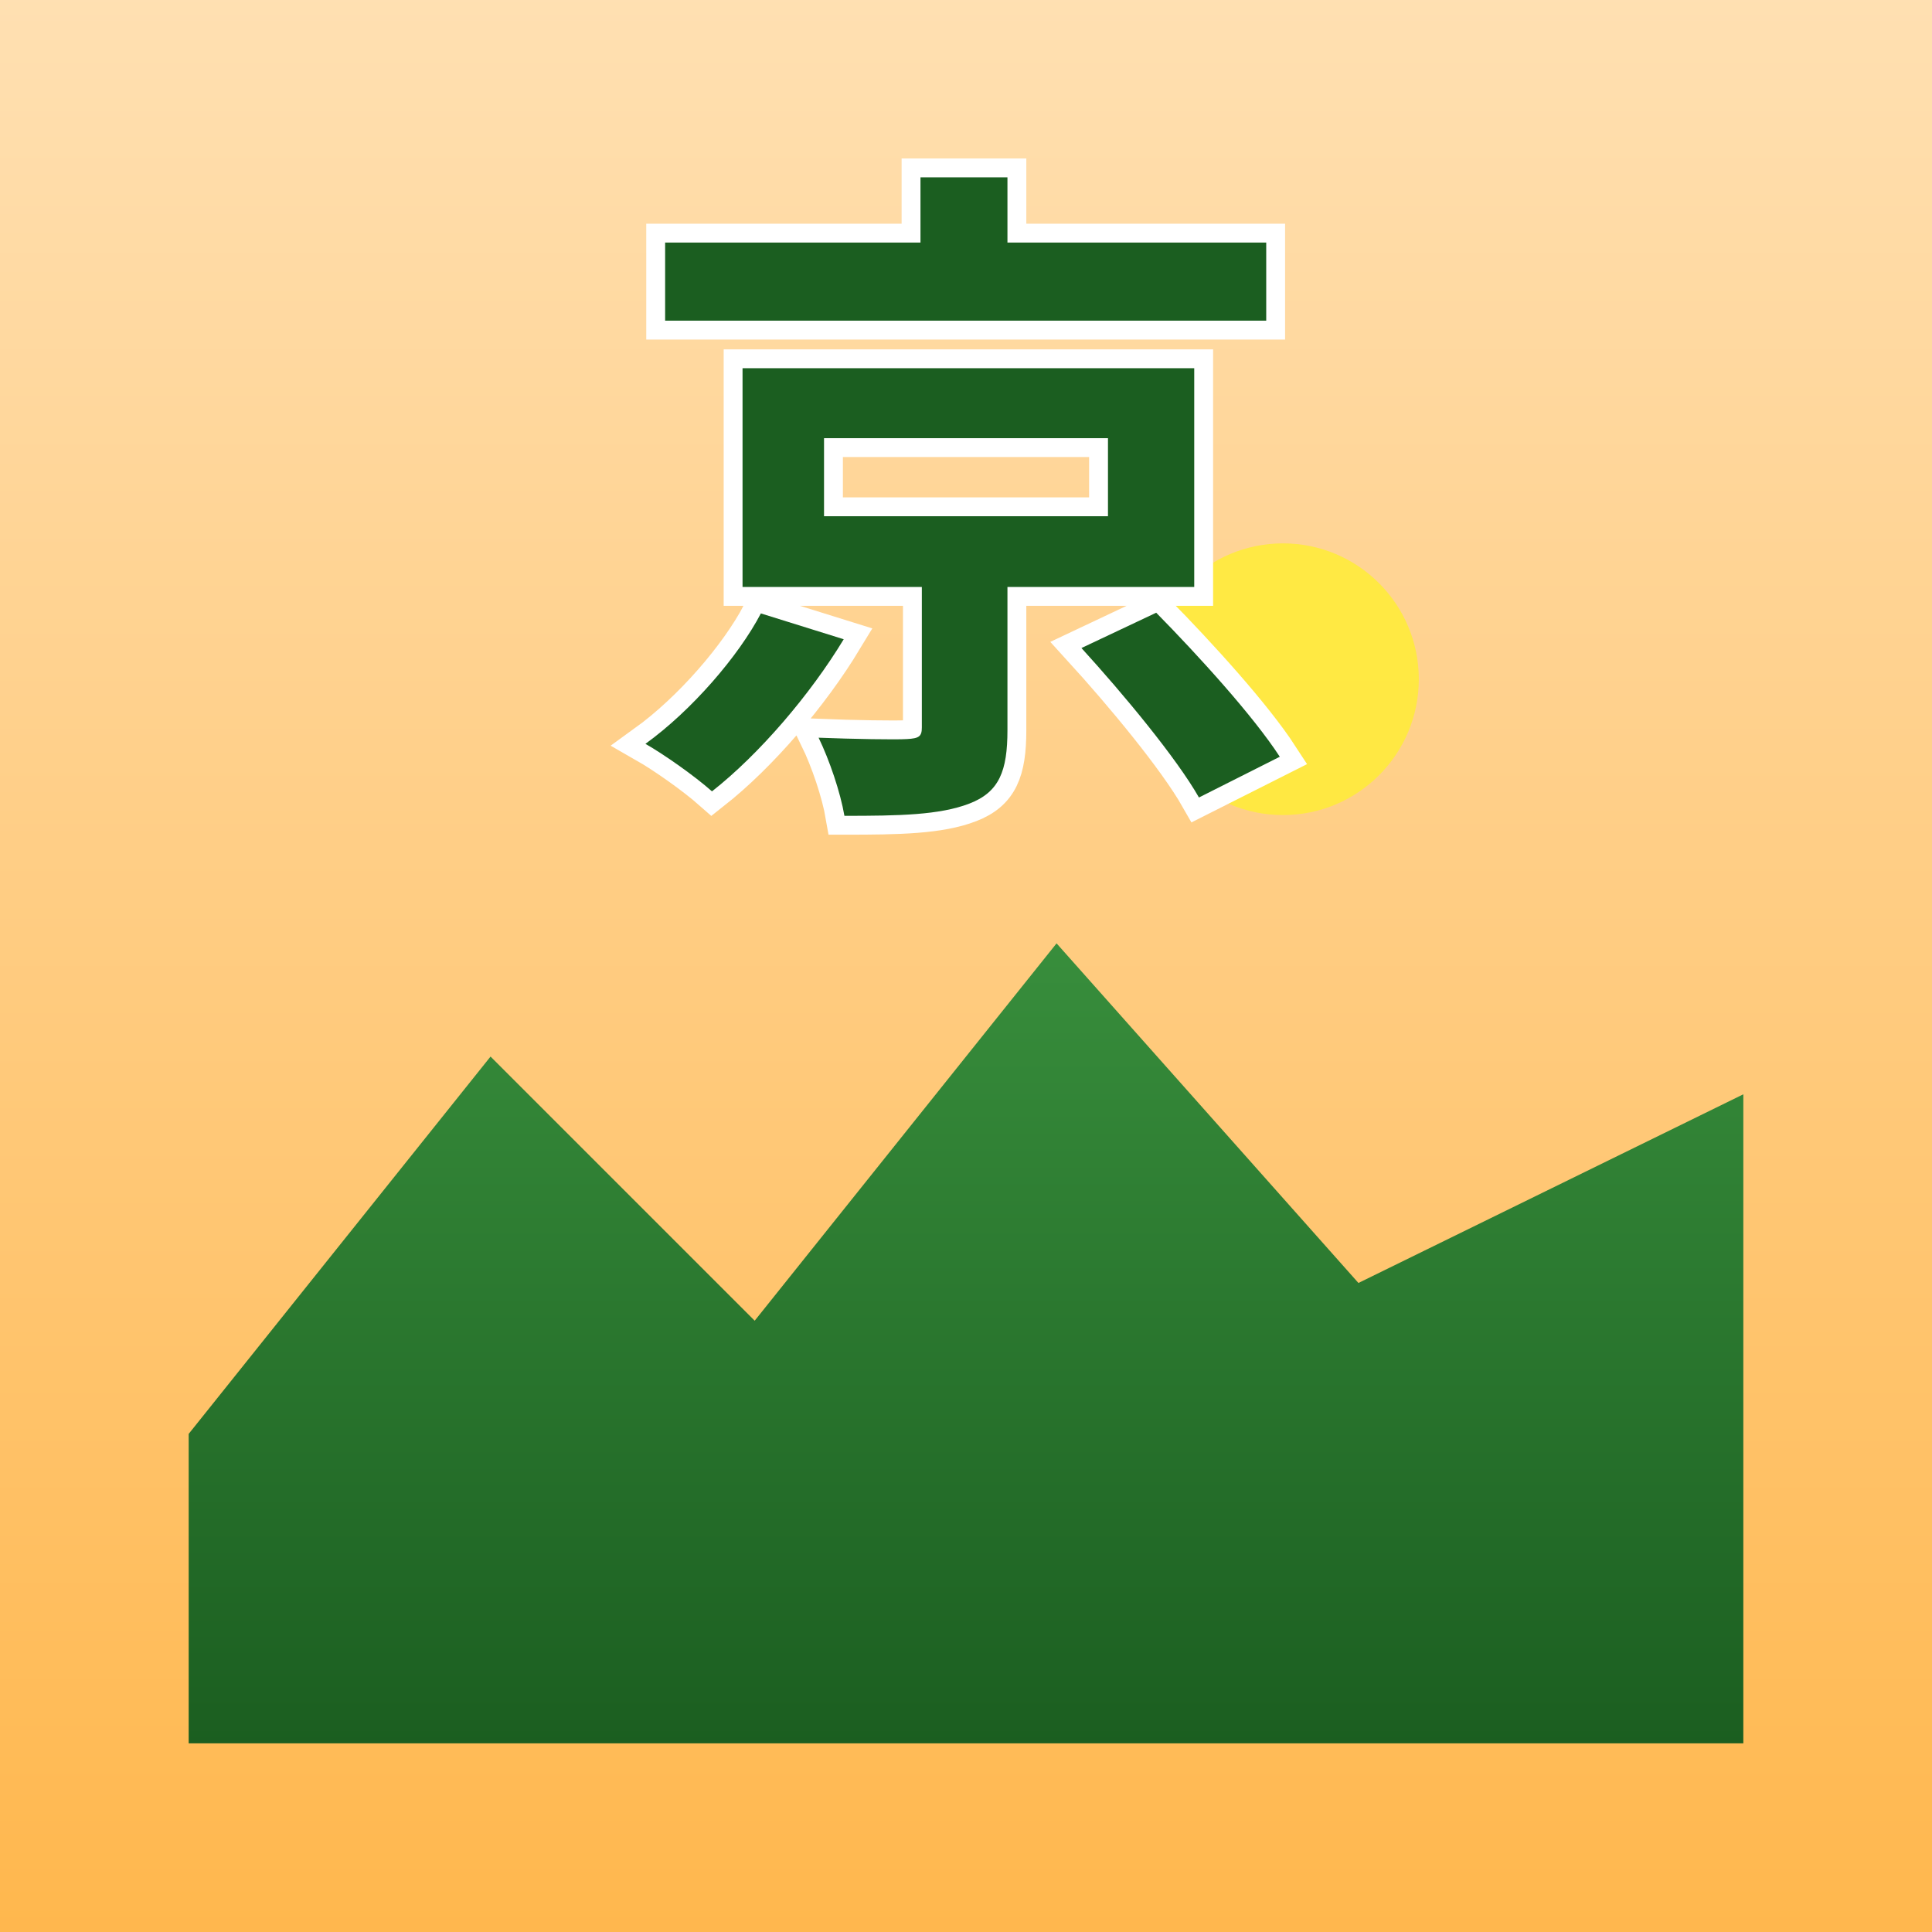
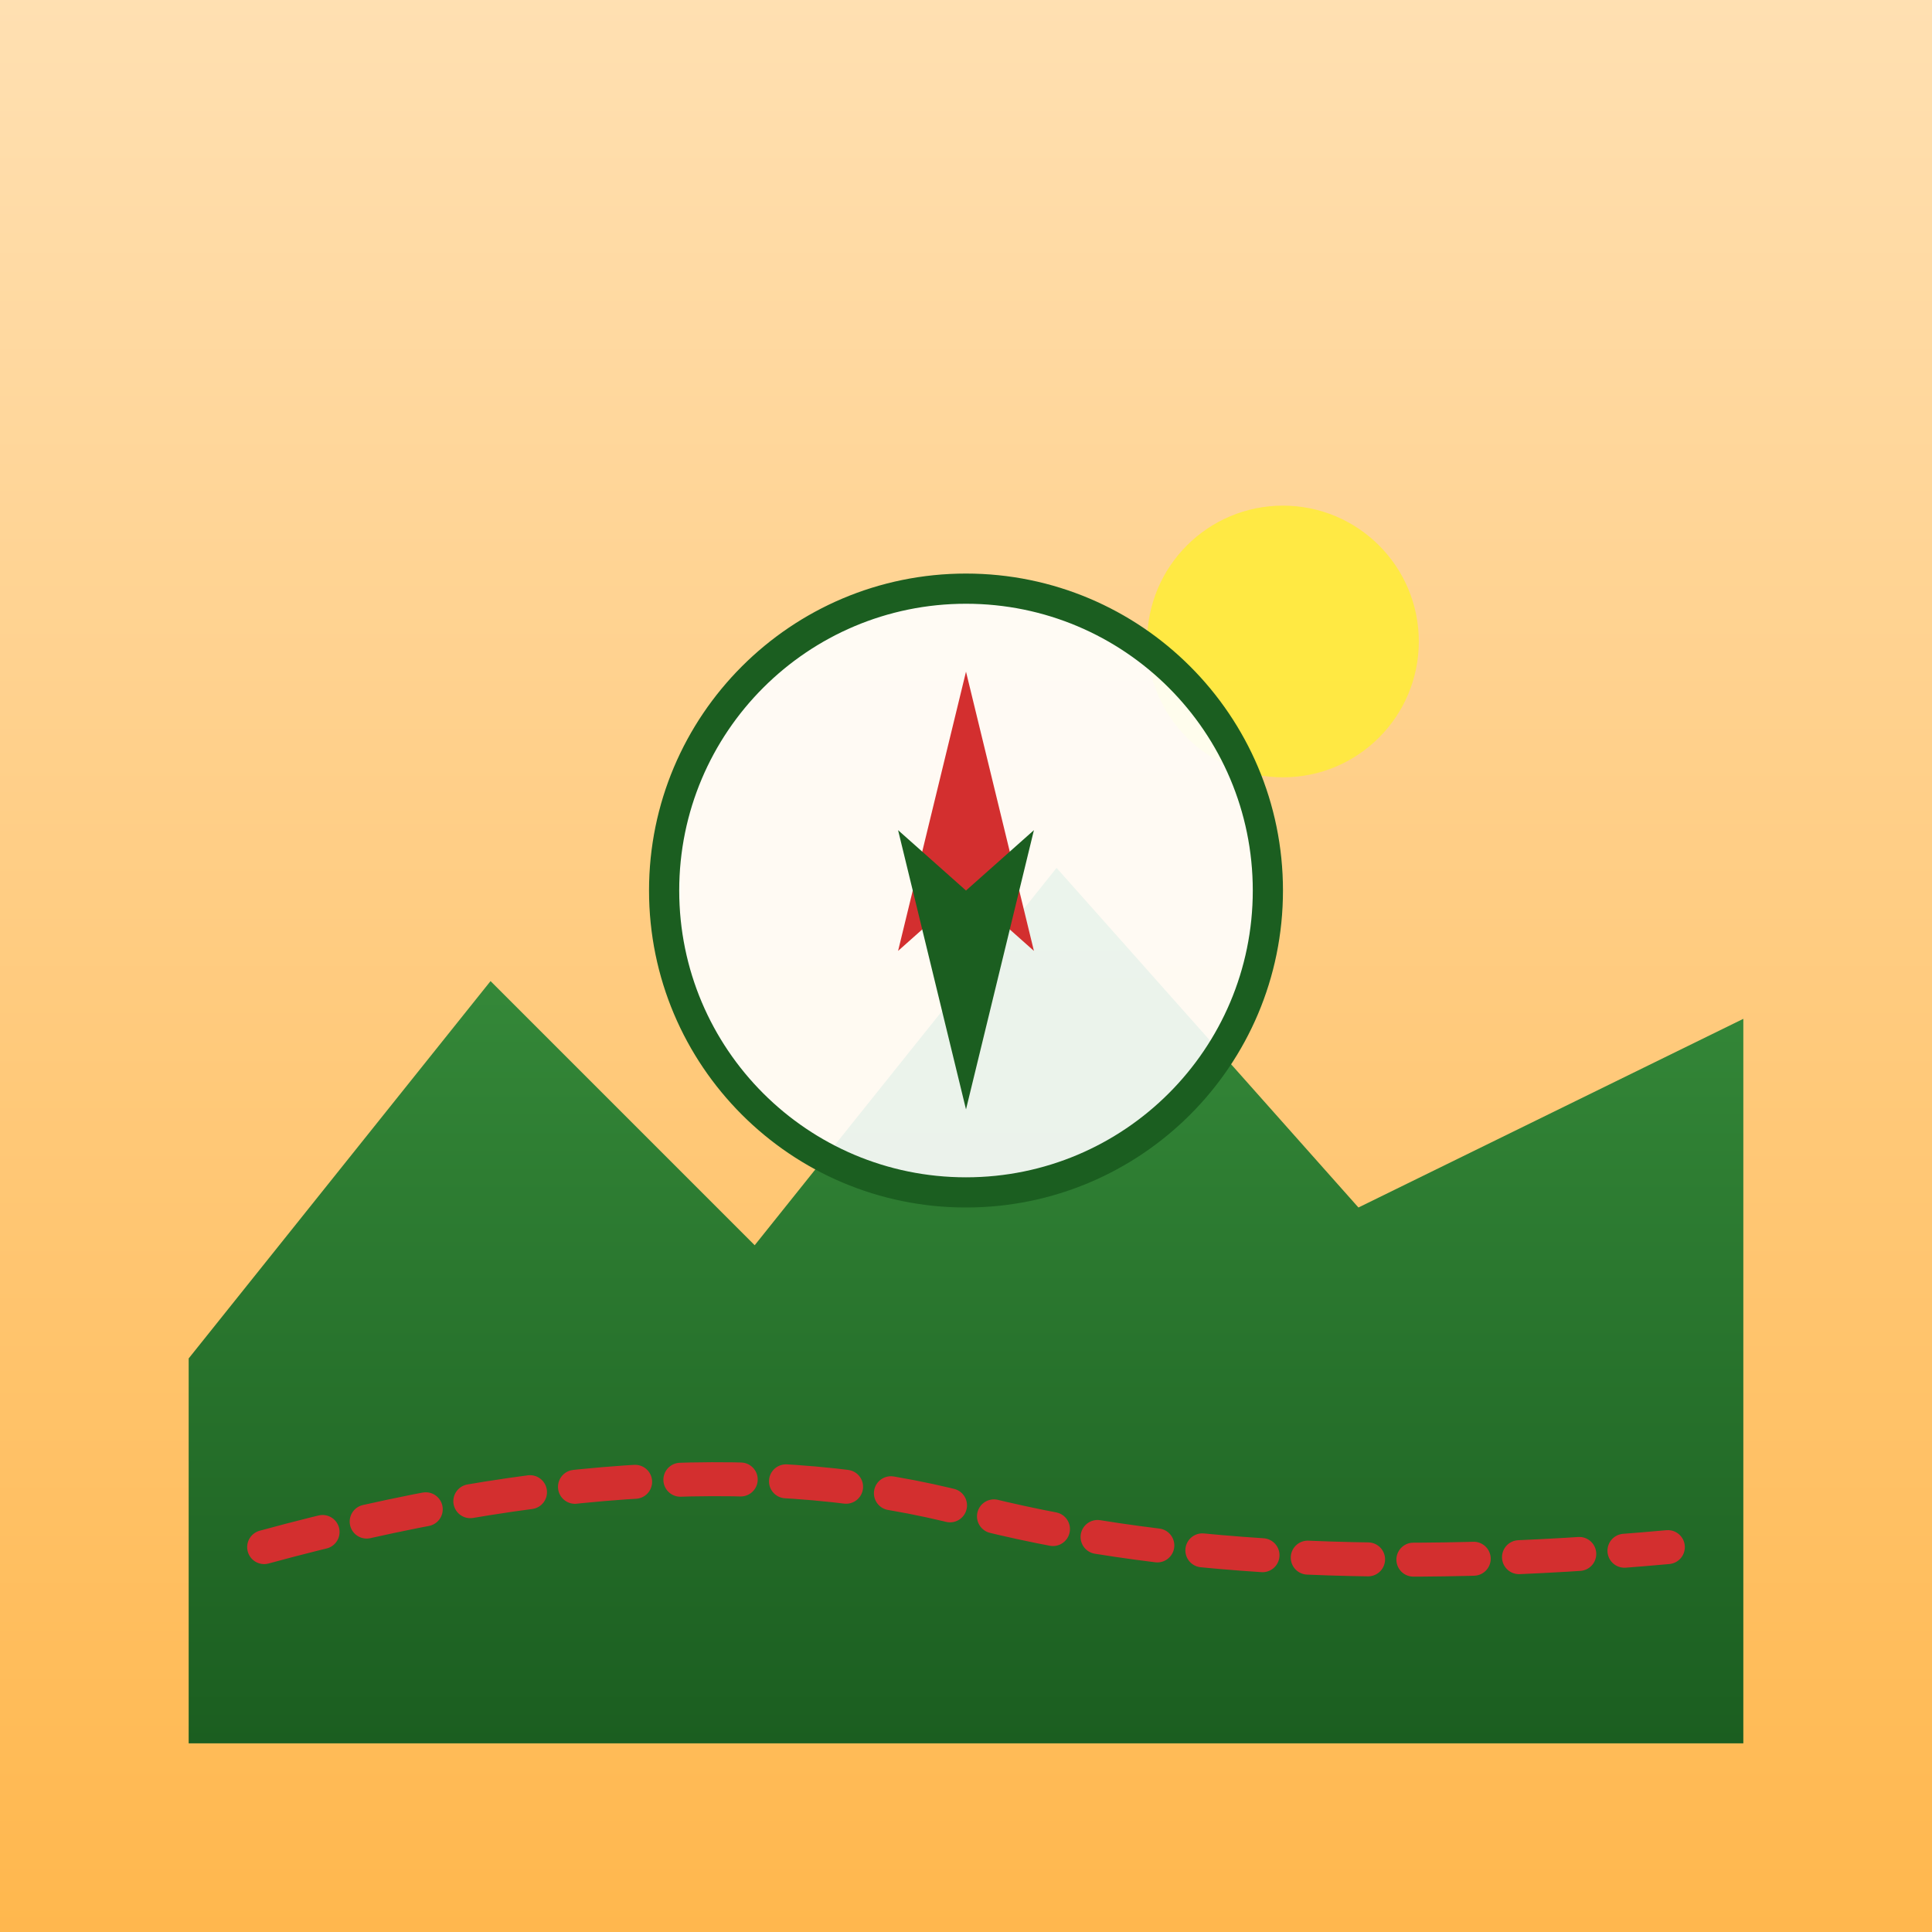
<svg xmlns="http://www.w3.org/2000/svg" viewBox="0 0 512 512" role="img" aria-label="京都一周トレイル">
  <defs>
    <linearGradient id="sky" x1="0" y1="0" x2="0" y2="1">
      <stop offset="0" stop-color="#FFE0B2" />
      <stop offset="1" stop-color="#FFB74D" />
    </linearGradient>
    <linearGradient id="mountain1" x1="0" y1="0" x2="0" y2="1">
      <stop offset="0" stop-color="#388E3C" />
      <stop offset="1" stop-color="#1B5E20" />
    </linearGradient>
  </defs>
  <rect width="512" height="512" fill="url(#sky)" />
-   <circle cx="340" cy="180" r="36" fill="#FFEB3B" opacity="0.9" />
-   <path d="M 50 380 L 130 280 L 200 350 L 280 250 L 360 340 L 462 290 L 462 462 L 50 462 Z" fill="url(#mountain1)" />
-   <text x="256" y="200" font-family="'Hiragino Sans','Yu Gothic',sans-serif" font-size="180" font-weight="900" fill="#1B5E20" text-anchor="middle" stroke="#fff" stroke-width="10" paint-order="stroke">京</text>
+   <circle cx="340" cy="170" r="36" fill="#FFEB3B" opacity="0.9" />
+   <path d="M 50 360 L 130 260 L 200 330 L 280 230 L 360 320 L 462 270 L 462 462 L 50 462 Z" fill="url(#mountain1)" />
+   <g transform="translate(256 236)">
+     <circle r="80" fill="rgba(255,255,255,0.9)" stroke="#1B5E20" stroke-width="8" />
+     <polygon points="0,-58 18,16 0,0 -18,16" fill="#D32F2F" />
+     <polygon points="0,58 18,-16 0,0 -18,-16" fill="#1B5E20" />
+   </g>
+   <path d="M 70 410 Q 180 380 256 400 T 442 410" stroke="#D32F2F" stroke-width="9" stroke-dasharray="16,12" fill="none" stroke-linecap="round" />
</svg>
